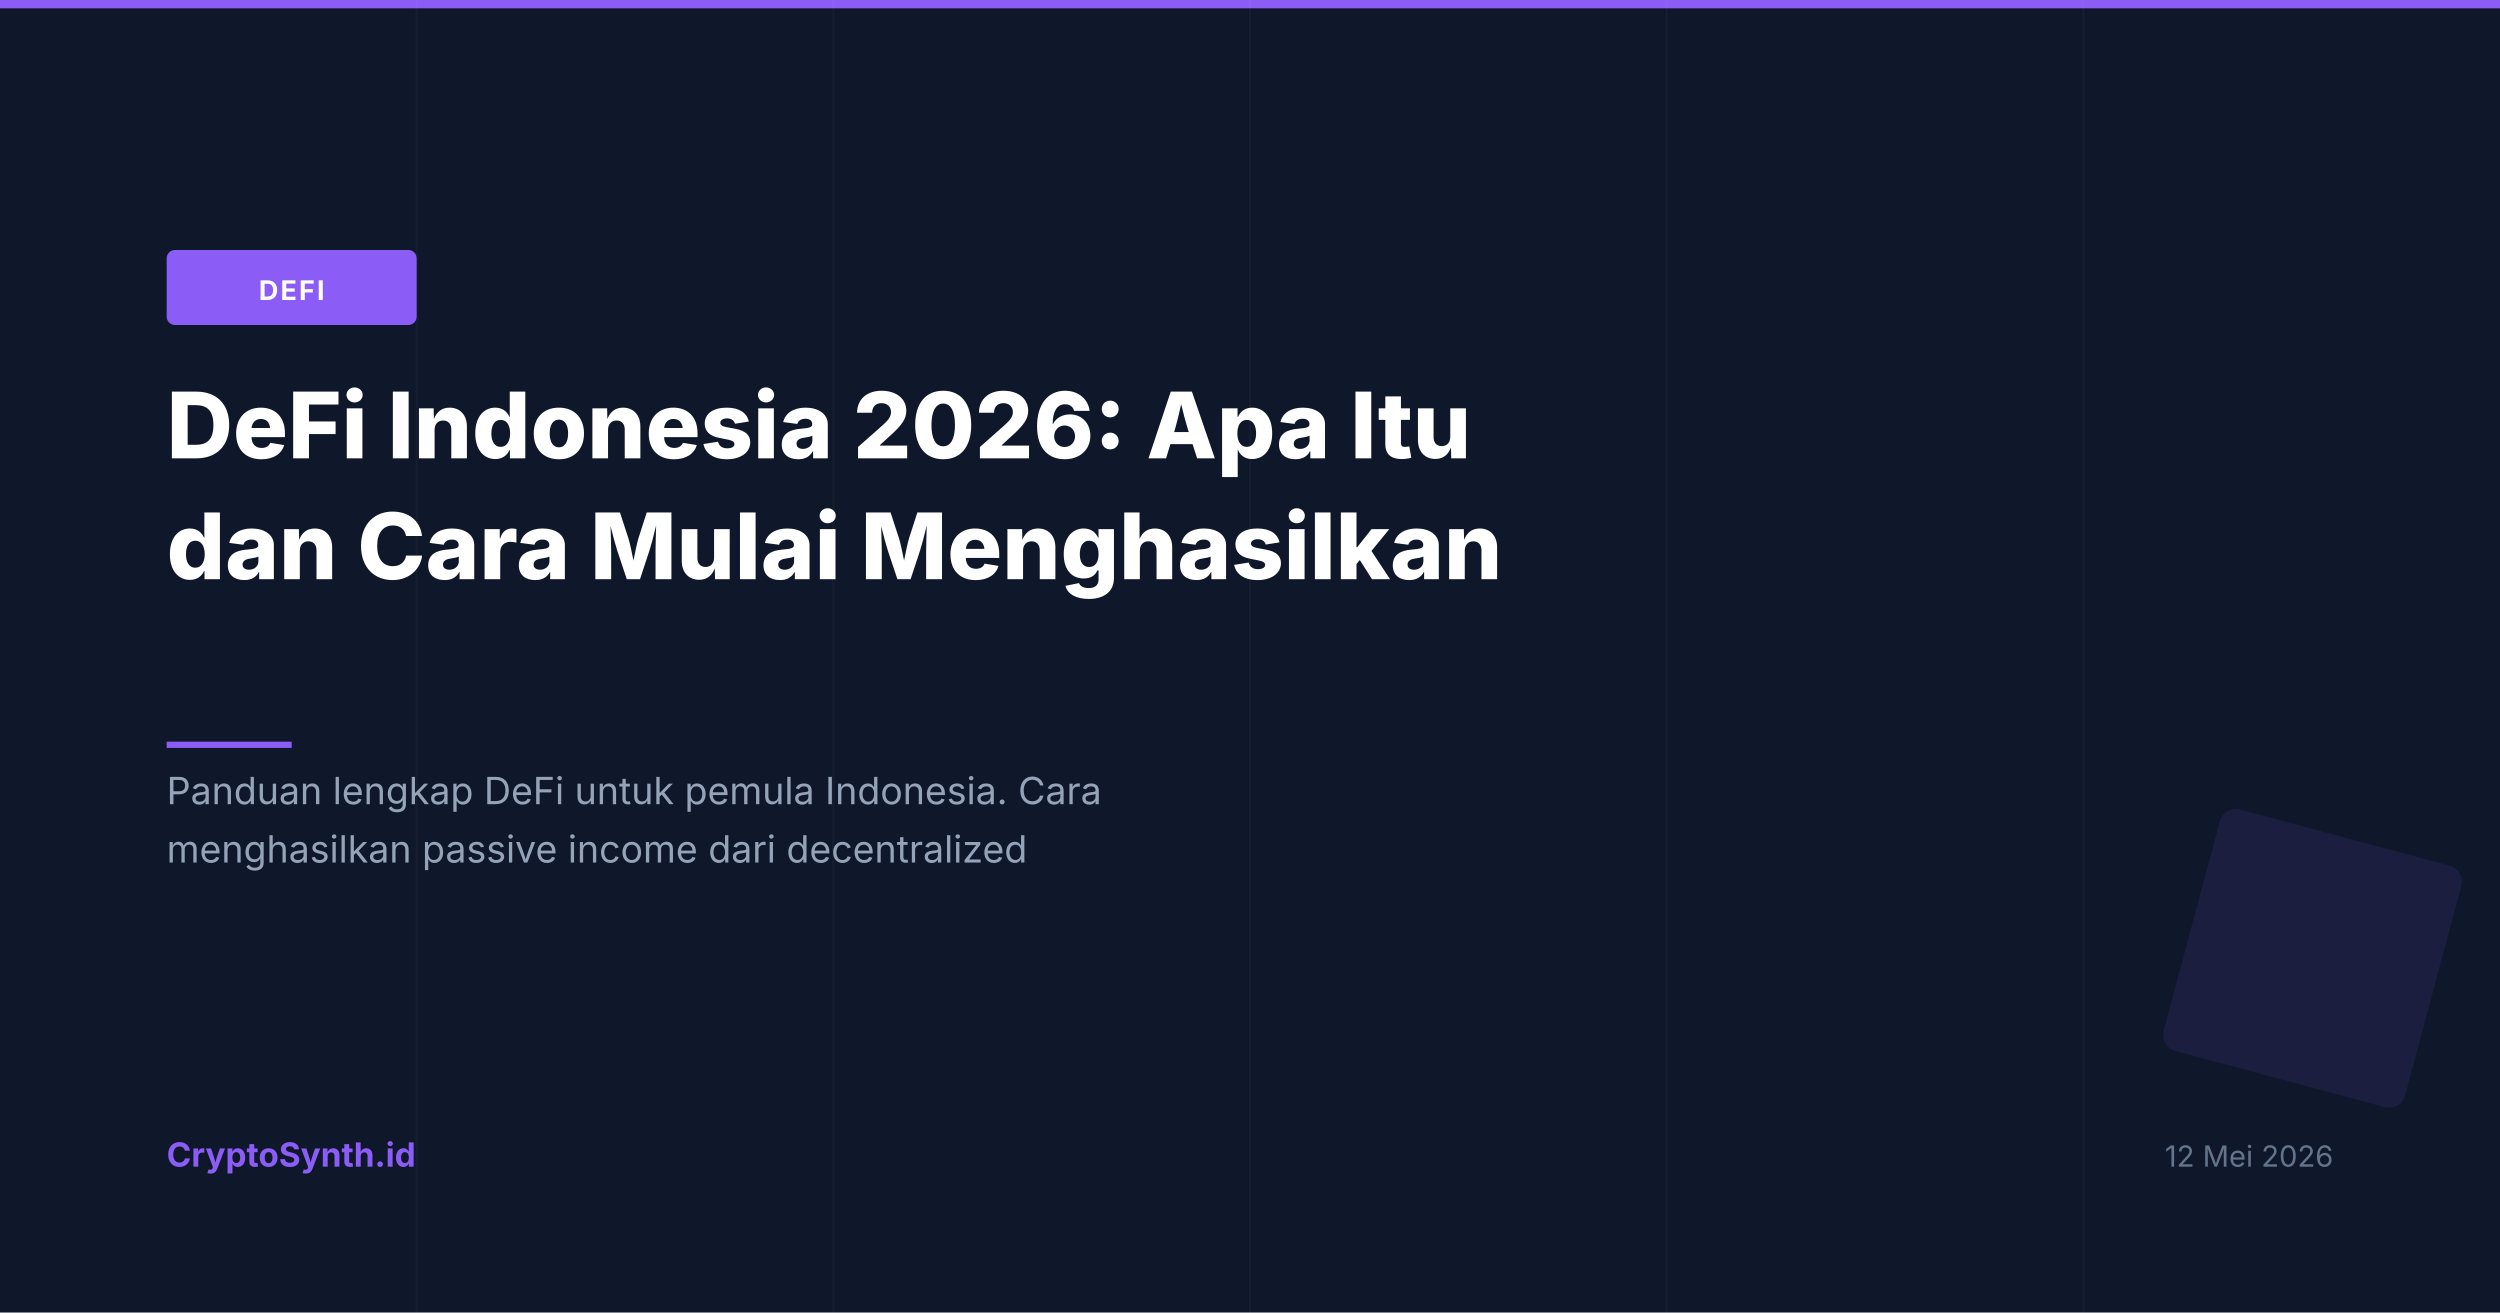
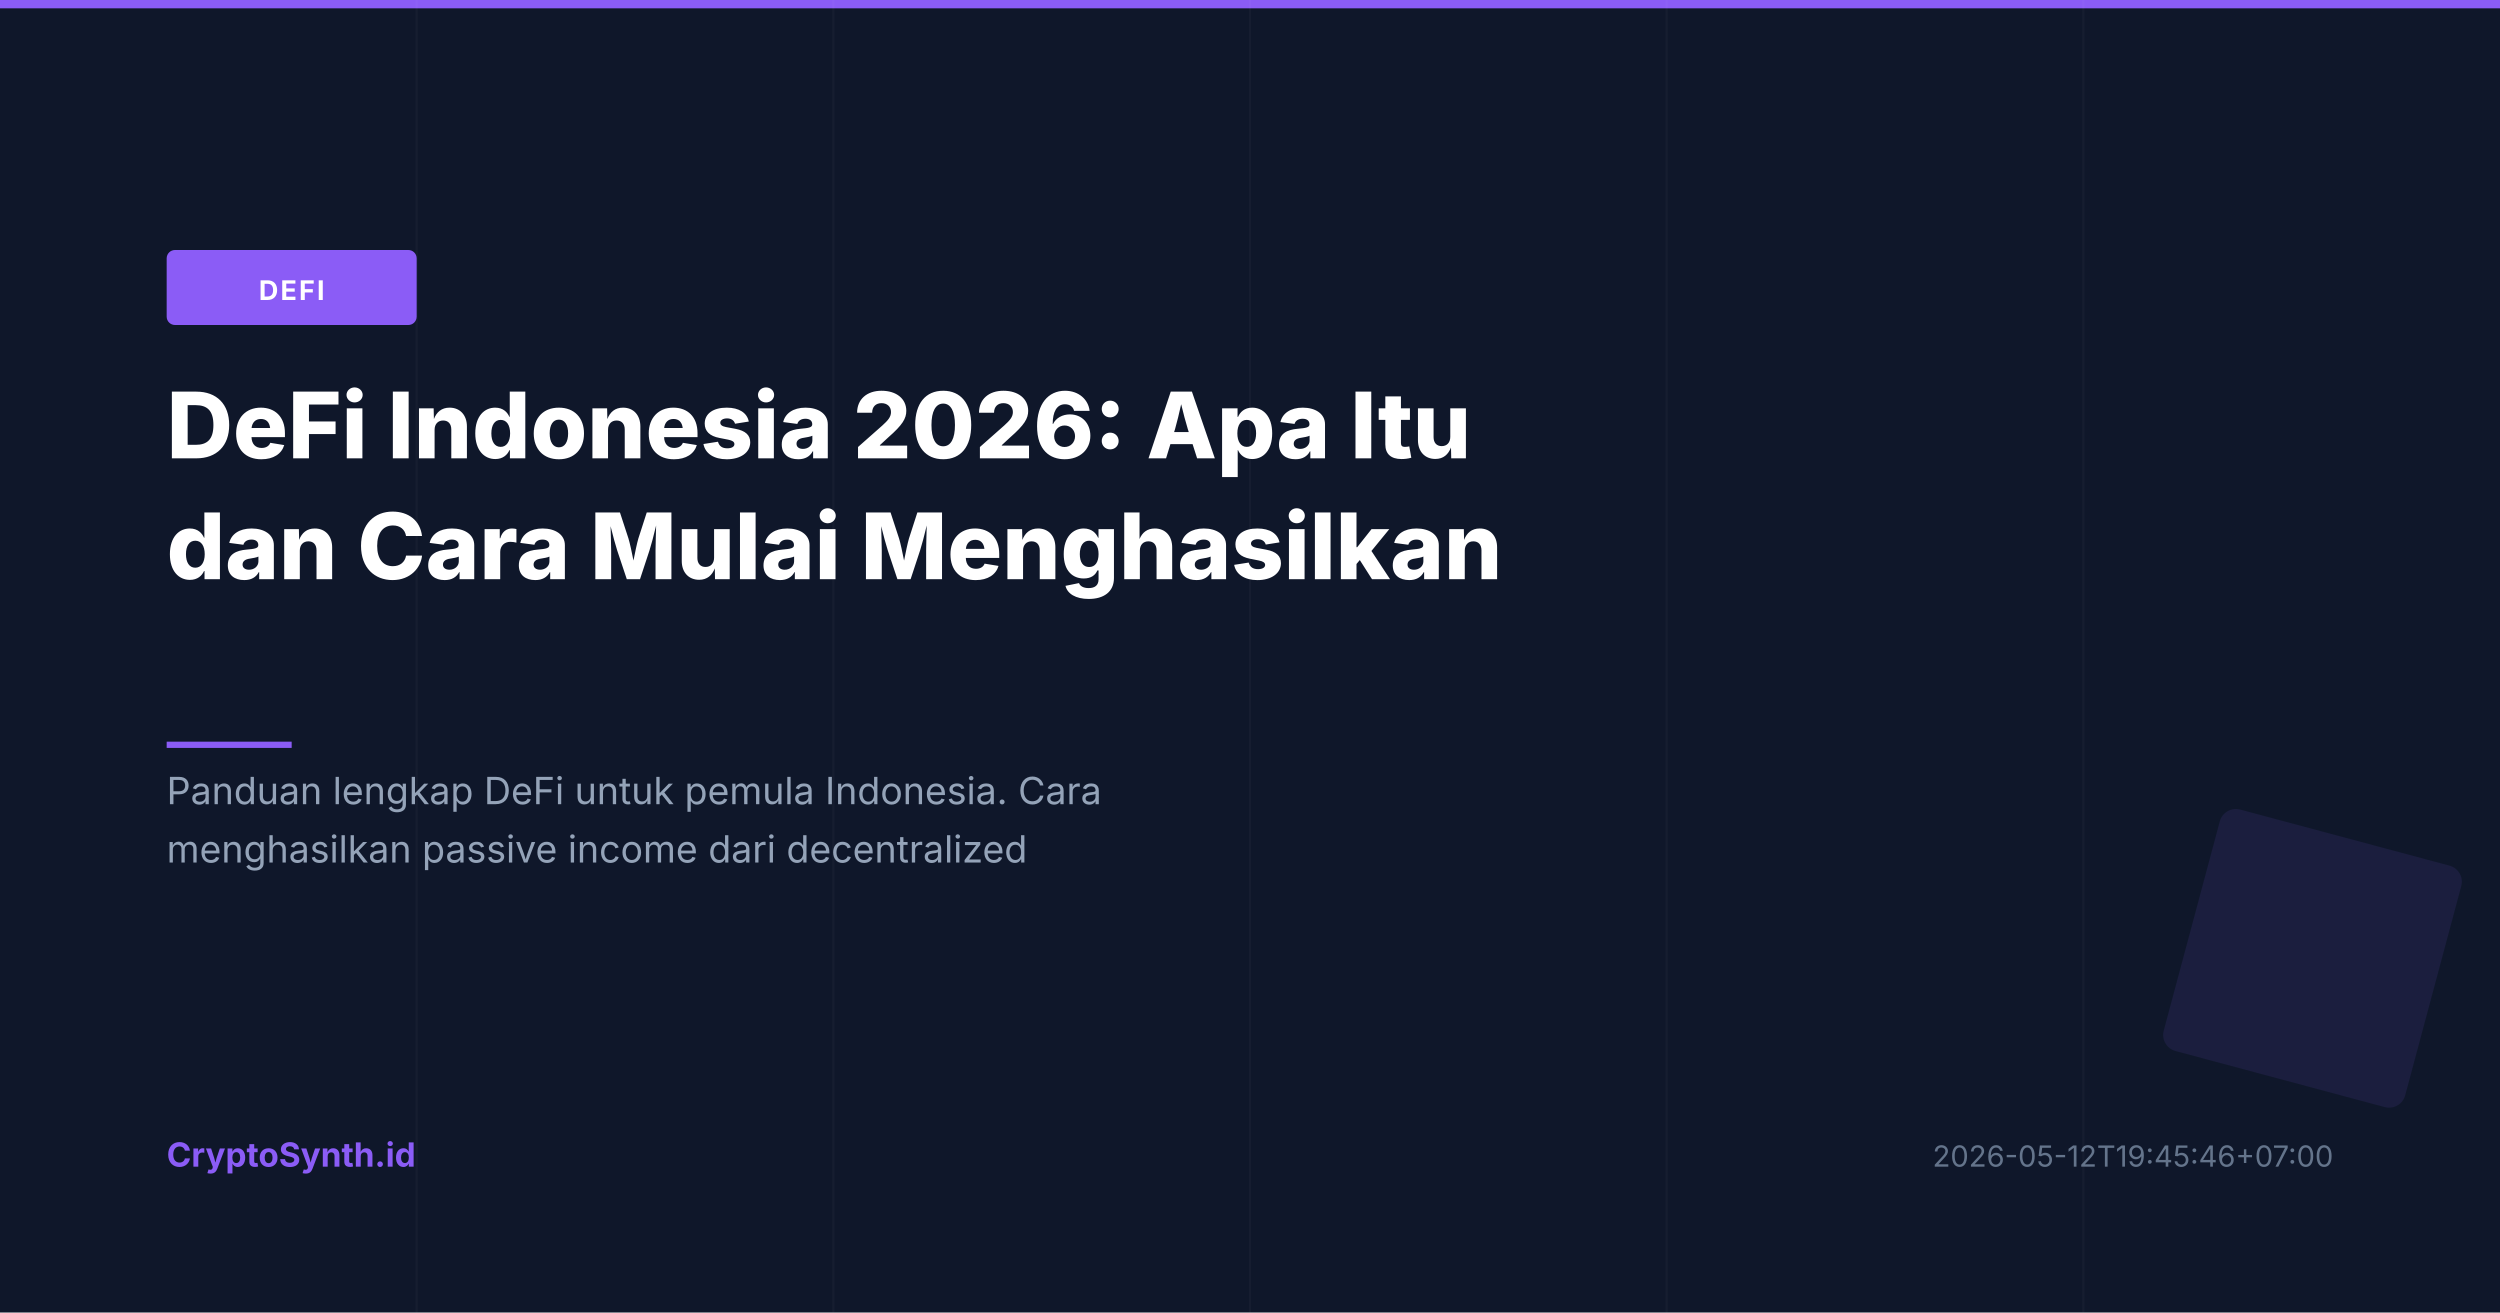
<svg xmlns="http://www.w3.org/2000/svg" width="1200" height="630" viewBox="0 0 1200 630">
  <rect width="1200" height="630" fill="#0F172A" />
  <rect x="0" y="0" width="1200" height="4" fill="#8B5CF6" />
  <line x1="200" y1="0" x2="200" y2="630" stroke="white" stroke-opacity="0.03" stroke-width="1" />
  <line x1="400" y1="0" x2="400" y2="630" stroke="white" stroke-opacity="0.03" stroke-width="1" />
  <line x1="600" y1="0" x2="600" y2="630" stroke="white" stroke-opacity="0.03" stroke-width="1" />
  <line x1="800" y1="0" x2="800" y2="630" stroke="white" stroke-opacity="0.03" stroke-width="1" />
  <line x1="1000" y1="0" x2="1000" y2="630" stroke="white" stroke-opacity="0.03" stroke-width="1" />
  <rect x="80" y="120" width="120" height="36" rx="4" fill="#8B5CF6" />
  <text x="140" y="144" font-family="Inter, Arial, sans-serif" font-size="13" font-weight="700" fill="white" text-anchor="middle" letter-spacing="1">DEFI</text>
  <text x="80" y="220" font-family="Inter, Arial, sans-serif" font-size="44" font-weight="800" fill="white">
    <tspan x="80" dy="0">DeFi Indonesia 2026: Apa Itu</tspan>
    <tspan x="80" dy="58">dan Cara Mulai Menghasilkan</tspan>
  </text>
  <rect x="80" y="356" width="60" height="3" fill="#8B5CF6" />
  <text x="80" y="386" font-family="Inter, Arial, sans-serif" font-size="18" fill="#94A3B8">
    <tspan x="80" dy="0">Panduan lengkap DeFi untuk pemula Indonesia. Cara</tspan>
    <tspan x="80" dy="28">menghasilkan passive income dari decentralized</tspan>
  </text>
  <text x="80" y="560" font-family="Inter, Arial, sans-serif" font-size="16" font-weight="700" fill="#8B5CF6">CryptoSynth.id</text>
-   <text x="1120" y="560" font-family="Inter, Arial, sans-serif" font-size="14" fill="#64748B" text-anchor="end">12 Mei 2026</text>
+   <text x="1120" y="560" font-family="Inter, Arial, sans-serif" font-size="14" fill="#64748B" text-anchor="end">2026-05-12T19:45:46+07:00</text>
  <rect x="1050" y="400" width="120" height="120" rx="8" fill="#8B5CF6" fill-opacity="0.1" transform="rotate(15 1110 460)" />
</svg>
